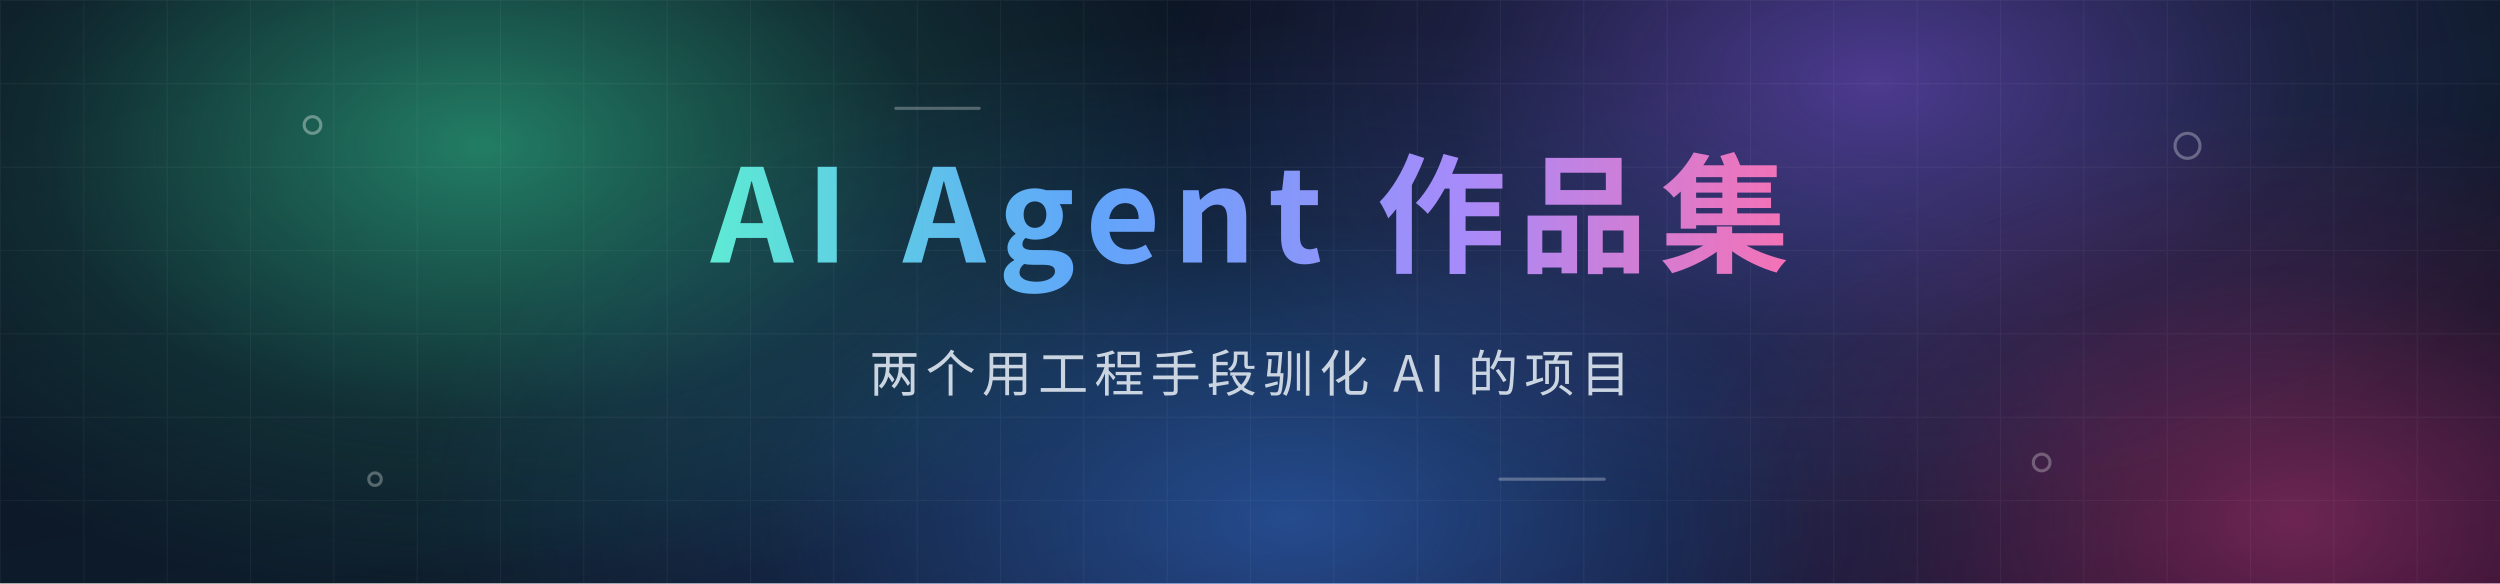
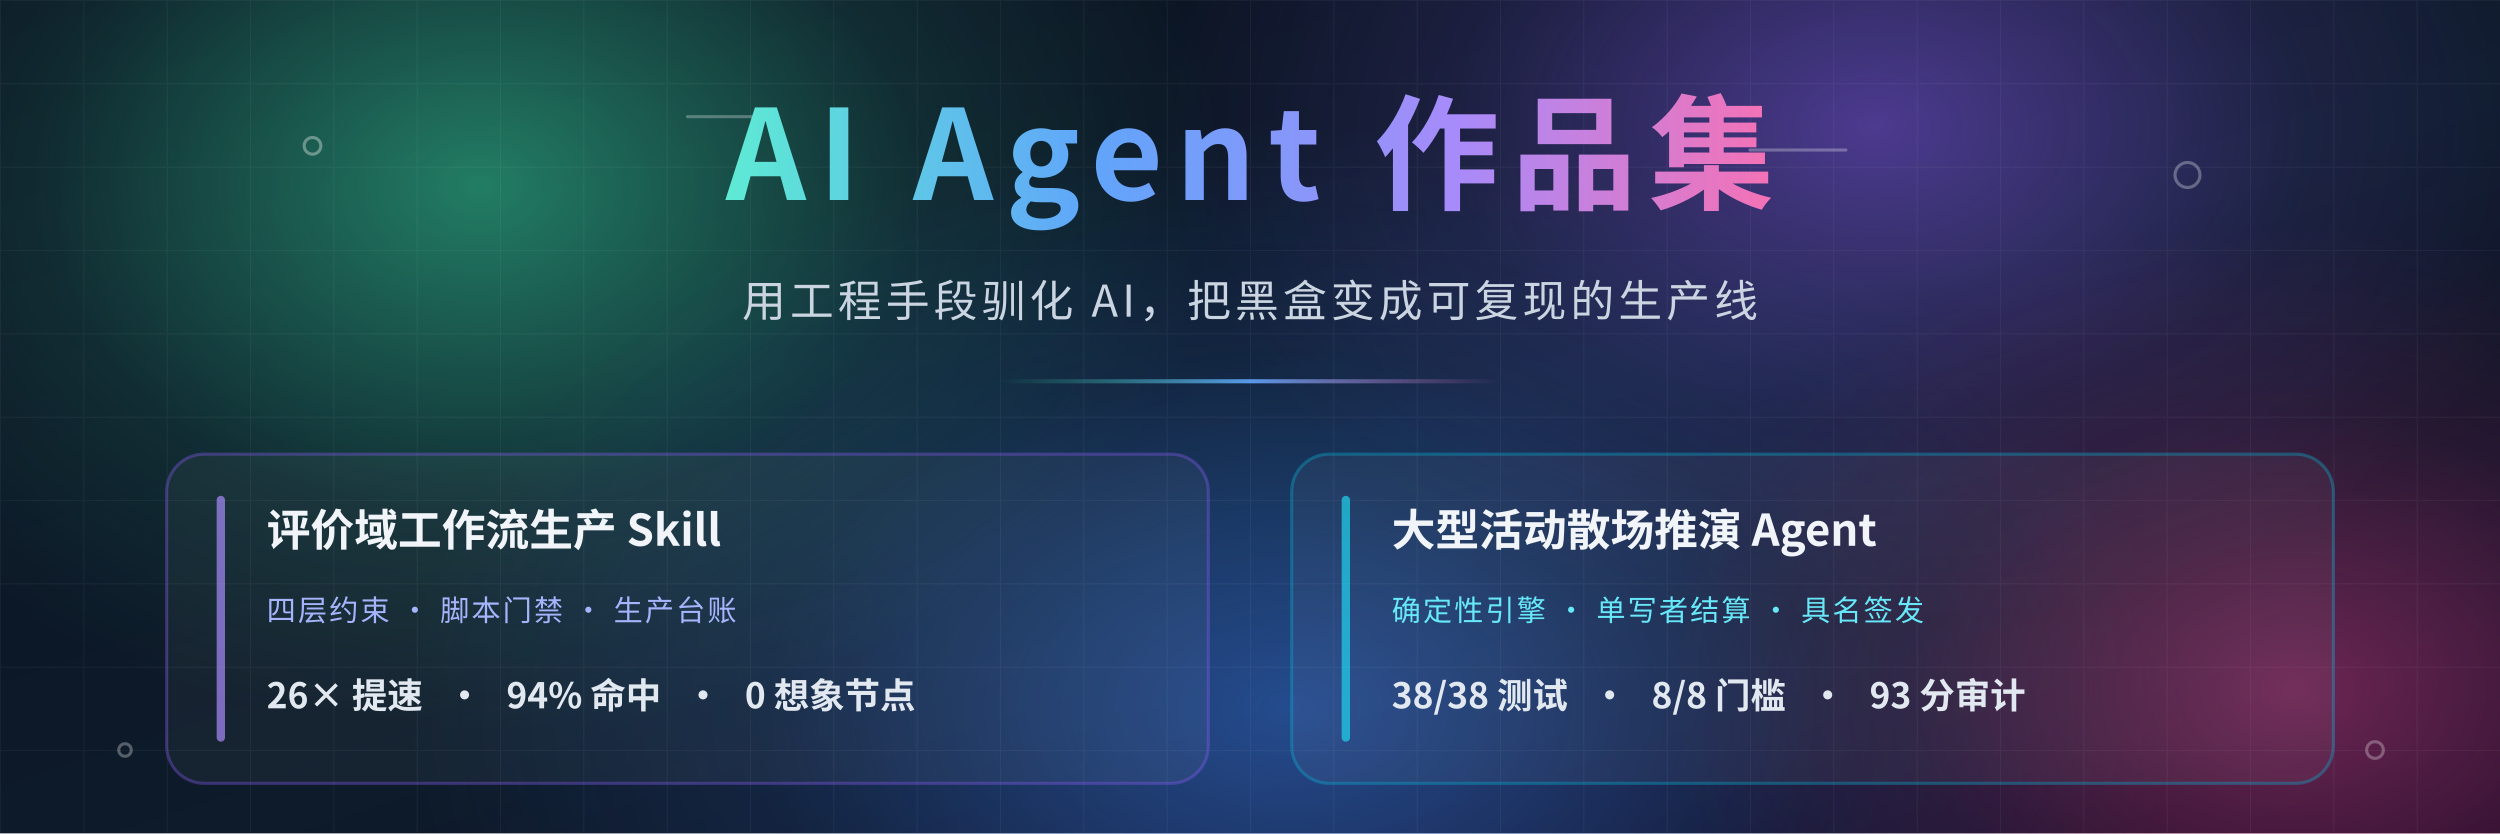
- <svg xmlns="http://www.w3.org/2000/svg" width="1200" height="280" viewBox="0 0 1200 280" role="img" aria-label="AI Agent 作品集 — 两个用工程手段驯化 AI 的项目">
+ <svg xmlns="http://www.w3.org/2000/svg" width="1200" height="400" viewBox="0 0 1200 400" role="img" aria-label="AI Agent 作品集 — 用工程手段驯化 AI，把黑盒变成可复现的生产线">
  <defs>
    <linearGradient id="base" x1="0%" y1="0%" x2="100%" y2="100%">
      <stop offset="0%" stop-color="#0b1020" />
      <stop offset="55%" stop-color="#0d1b2a" />
      <stop offset="100%" stop-color="#12081f" />
    </linearGradient>
    <radialGradient id="aurora1" cx="50%" cy="50%" r="50%">
      <stop offset="0%" stop-color="#34d399" stop-opacity="0.55" />
      <stop offset="60%" stop-color="#34d399" stop-opacity="0.12" />
      <stop offset="100%" stop-color="#34d399" stop-opacity="0" />
    </radialGradient>
    <radialGradient id="aurora2" cx="50%" cy="50%" r="50%">
      <stop offset="0%" stop-color="#3b82f6" stop-opacity="0.50" />
      <stop offset="60%" stop-color="#3b82f6" stop-opacity="0.12" />
      <stop offset="100%" stop-color="#3b82f6" stop-opacity="0" />
    </radialGradient>
    <radialGradient id="aurora3" cx="50%" cy="50%" r="50%">
      <stop offset="0%" stop-color="#8b5cf6" stop-opacity="0.50" />
      <stop offset="60%" stop-color="#8b5cf6" stop-opacity="0.12" />
      <stop offset="100%" stop-color="#8b5cf6" stop-opacity="0" />
    </radialGradient>
    <radialGradient id="aurora4" cx="50%" cy="50%" r="50%">
      <stop offset="0%" stop-color="#ec4899" stop-opacity="0.42" />
      <stop offset="60%" stop-color="#ec4899" stop-opacity="0.10" />
      <stop offset="100%" stop-color="#ec4899" stop-opacity="0" />
    </radialGradient>
    <linearGradient id="titleGrad" x1="0%" y1="0%" x2="100%" y2="0%">
      <stop offset="0%" stop-color="#5eead4" />
      <stop offset="35%" stop-color="#60a5fa" />
      <stop offset="70%" stop-color="#a78bfa" />
      <stop offset="100%" stop-color="#f472b6" />
    </linearGradient>
+     <linearGradient id="divider" x1="0%" y1="0%" x2="100%" y2="0%">
+       <stop offset="0%" stop-color="#34d399" stop-opacity="0" />
+       <stop offset="50%" stop-color="#60a5fa" stop-opacity="0.9" />
+       <stop offset="100%" stop-color="#f472b6" stop-opacity="0" />
+     </linearGradient>
    <pattern id="grid" width="40" height="40" patternUnits="userSpaceOnUse">
      <path d="M 40 0 L 0 0 0 40" fill="none" stroke="#ffffff" stroke-opacity="0.045" stroke-width="1" />
    </pattern>
  </defs>
-   <rect width="1200" height="280" fill="url(#base)" />
-   <ellipse cx="230" cy="70" rx="360" ry="220" fill="url(#aurora1)" />
-   <ellipse cx="620" cy="250" rx="420" ry="240" fill="url(#aurora2)" />
-   <ellipse cx="900" cy="40" rx="340" ry="210" fill="url(#aurora3)" />
-   <ellipse cx="1100" cy="250" rx="300" ry="200" fill="url(#aurora4)" />
-   <rect width="1200" height="280" fill="url(#grid)" />
+   <rect width="1200" height="400" fill="url(#base)" />
+   <ellipse cx="230" cy="90" rx="360" ry="260" fill="url(#aurora1)" />
+   <ellipse cx="620" cy="340" rx="430" ry="280" fill="url(#aurora2)" />
+   <ellipse cx="900" cy="60" rx="340" ry="240" fill="url(#aurora3)" />
+   <ellipse cx="1100" cy="330" rx="300" ry="220" fill="url(#aurora4)" />
+   <rect width="1200" height="400" fill="url(#grid)" />
  <g stroke="#ffffff" stroke-linecap="round">
-     <circle cx="150" cy="60" r="4" stroke-opacity="0.35" fill="none" stroke-width="1.5" />
-     <circle cx="1050" cy="70" r="6" stroke-opacity="0.30" fill="none" stroke-width="1.5" />
-     <circle cx="180" cy="230" r="3" stroke-opacity="0.30" fill="none" stroke-width="1.5" />
-     <circle cx="980" cy="222" r="4" stroke-opacity="0.28" fill="none" stroke-width="1.5" />
-     <line x1="430" y1="52" x2="470" y2="52" stroke-opacity="0.28" stroke-width="1.5" />
-     <line x1="720" y1="230" x2="770" y2="230" stroke-opacity="0.28" stroke-width="1.5" />
+     <circle cx="150" cy="70" r="4" stroke-opacity="0.35" fill="none" stroke-width="1.5" />
+     <circle cx="1050" cy="84" r="6" stroke-opacity="0.30" fill="none" stroke-width="1.5" />
+     <circle cx="60" cy="360" r="3" stroke-opacity="0.30" fill="none" stroke-width="1.5" />
+     <circle cx="1140" cy="360" r="4" stroke-opacity="0.28" fill="none" stroke-width="1.5" />
+     <line x1="330" y1="56" x2="368" y2="56" stroke-opacity="0.28" stroke-width="1.5" />
+     <line x1="840" y1="72" x2="886" y2="72" stroke-opacity="0.28" stroke-width="1.5" />
  </g>
-   <text x="600" y="126" text-anchor="middle" font-family="system-ui, -apple-system, 'PingFang SC', 'Hiragino Sans GB', 'Microsoft YaHei', 'Noto Sans CJK SC', sans-serif" font-size="62" font-weight="700" fill="url(#titleGrad)" letter-spacing="6">AI Agent 作品集</text>
-   <text x="600" y="188" text-anchor="middle" font-family="system-ui, -apple-system, 'PingFang SC', 'Hiragino Sans GB', 'Microsoft YaHei', 'Noto Sans CJK SC', sans-serif" font-size="24" font-weight="400" fill="#cbd5e1" letter-spacing="3">两个用工程手段驯化 AI 的项目</text>
+   <text x="600" y="96" text-anchor="middle" font-family="system-ui, -apple-system, 'PingFang SC', 'Hiragino Sans GB', 'Microsoft YaHei', 'Noto Sans CJK SC', sans-serif" font-size="60" font-weight="700" fill="url(#titleGrad)" letter-spacing="6">AI Agent 作品集</text>
+   <text x="600" y="152" text-anchor="middle" font-family="system-ui, -apple-system, 'PingFang SC', 'Hiragino Sans GB', 'Microsoft YaHei', 'Noto Sans CJK SC', sans-serif" font-size="21" font-weight="400" fill="#cbd5e1" letter-spacing="2">用工程手段驯化 AI，把黑盒变成可复现的生产线</text>
+   <rect x="480" y="182" width="240" height="2" rx="1" fill="url(#divider)" />
+   <rect x="80" y="218" width="500" height="158" rx="18" fill="#ffffff" fill-opacity="0.04" stroke="#8b5cf6" stroke-opacity="0.35" stroke-width="1.5" />
+   <rect x="104" y="238" width="4" height="118" rx="2" fill="#a78bfa" fill-opacity="0.7" />
+   <text x="128" y="262" font-family="system-ui, -apple-system, 'PingFang SC', 'Hiragino Sans GB', 'Microsoft YaHei', 'Noto Sans CJK SC', sans-serif" font-size="21" font-weight="600" fill="#f1f5f9">评价域工作流生产 Skill</text>
+   <text x="128" y="298" font-family="system-ui, -apple-system, 'PingFang SC', 'Hiragino Sans GB', 'Microsoft YaHei', 'Noto Sans CJK SC', sans-serif" font-size="14" font-weight="400" fill="#a5b4fc" letter-spacing="1">四层约束 · 脚本门禁 · 生产台账</text>
+   <text x="128" y="340" font-family="system-ui, -apple-system, 'PingFang SC', 'Hiragino Sans GB', 'Microsoft YaHei', 'Noto Sans CJK SC', sans-serif" font-size="17" font-weight="600" fill="#e2e8f0">26× 提速   ·   94% 命中   ·   0 想象节点</text>
+   <rect x="620" y="218" width="500" height="158" rx="18" fill="#ffffff" fill-opacity="0.04" stroke="#06b6d4" stroke-opacity="0.35" stroke-width="1.5" />
+   <rect x="644" y="238" width="4" height="118" rx="2" fill="#22d3ee" fill-opacity="0.7" />
+   <text x="668" y="262" font-family="system-ui, -apple-system, 'PingFang SC', 'Hiragino Sans GB', 'Microsoft YaHei', 'Noto Sans CJK SC', sans-serif" font-size="21" font-weight="600" fill="#f1f5f9">大型活动散场推演 Agent</text>
+   <text x="668" y="298" font-family="system-ui, -apple-system, 'PingFang SC', 'Hiragino Sans GB', 'Microsoft YaHei', 'Noto Sans CJK SC', sans-serif" font-size="14" font-weight="400" fill="#67e8f9" letter-spacing="1">确定性引擎 · 单写者结算 · 具名签发</text>
+   <text x="668" y="340" font-family="system-ui, -apple-system, 'PingFang SC', 'Hiragino Sans GB', 'Microsoft YaHei', 'Noto Sans CJK SC', sans-serif" font-size="17" font-weight="600" fill="#e2e8f0">38/38 测试   ·   8/8 门槛   ·   93 分审计</text>
</svg>
